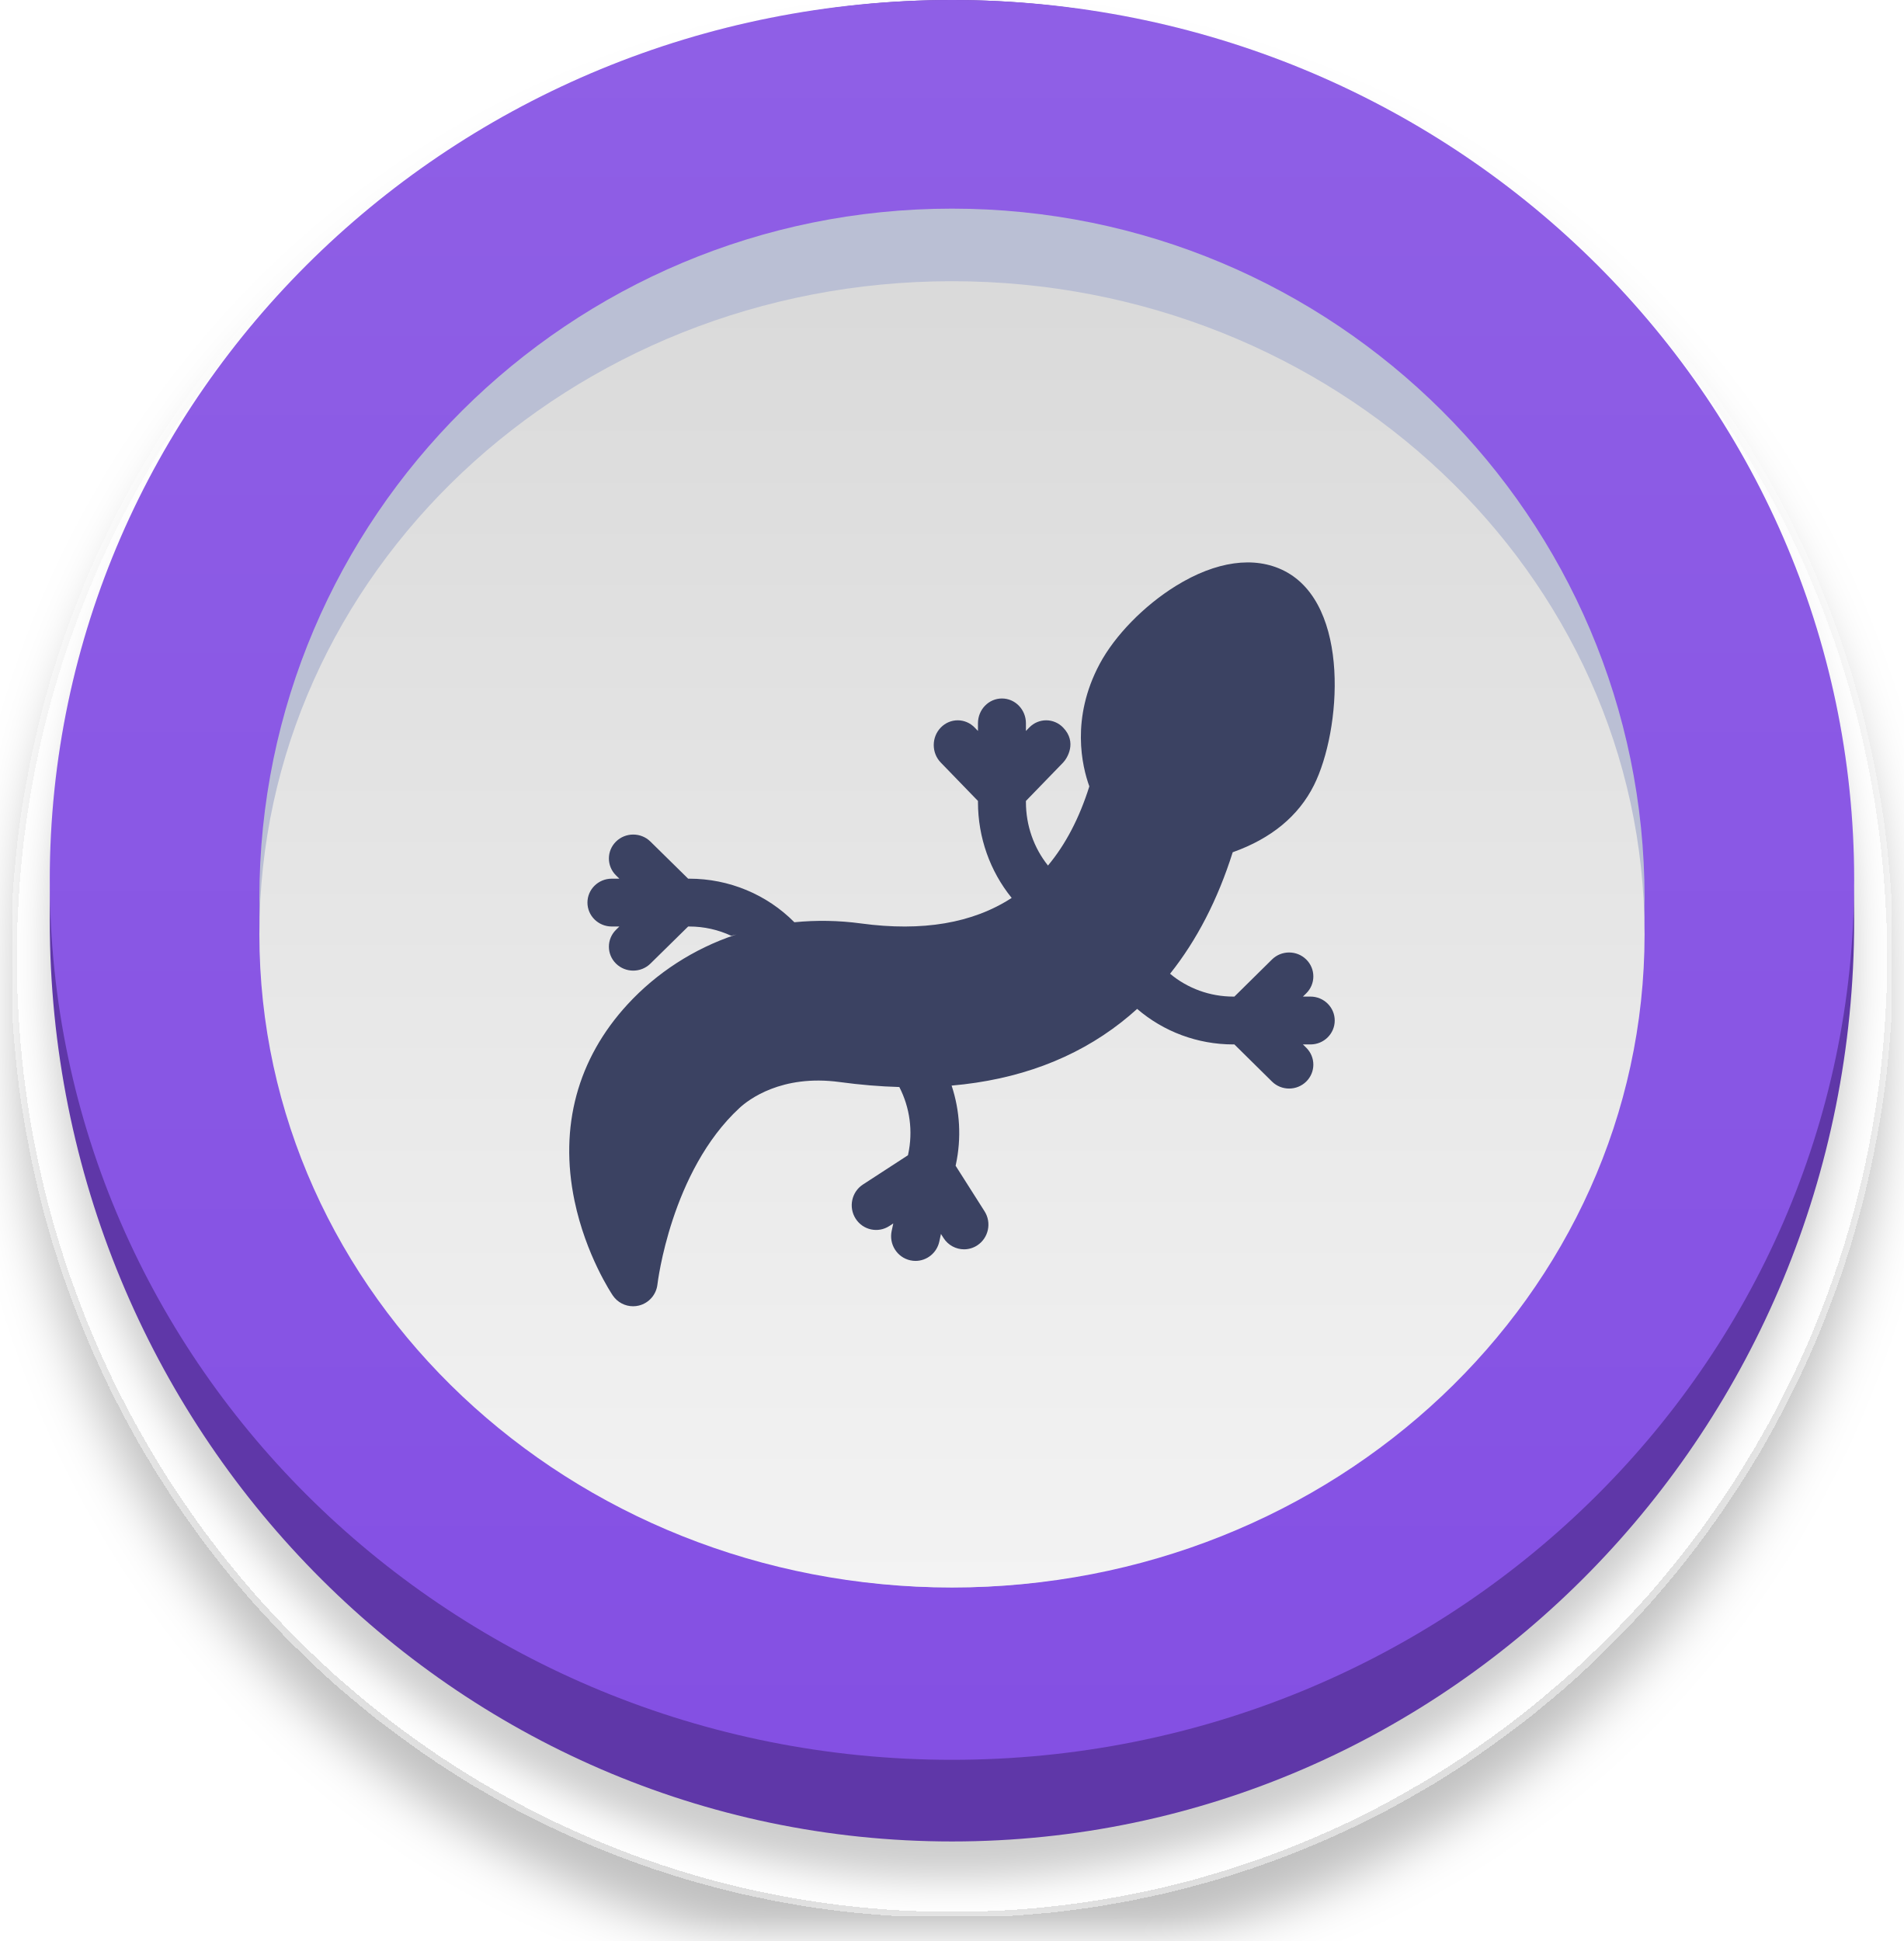
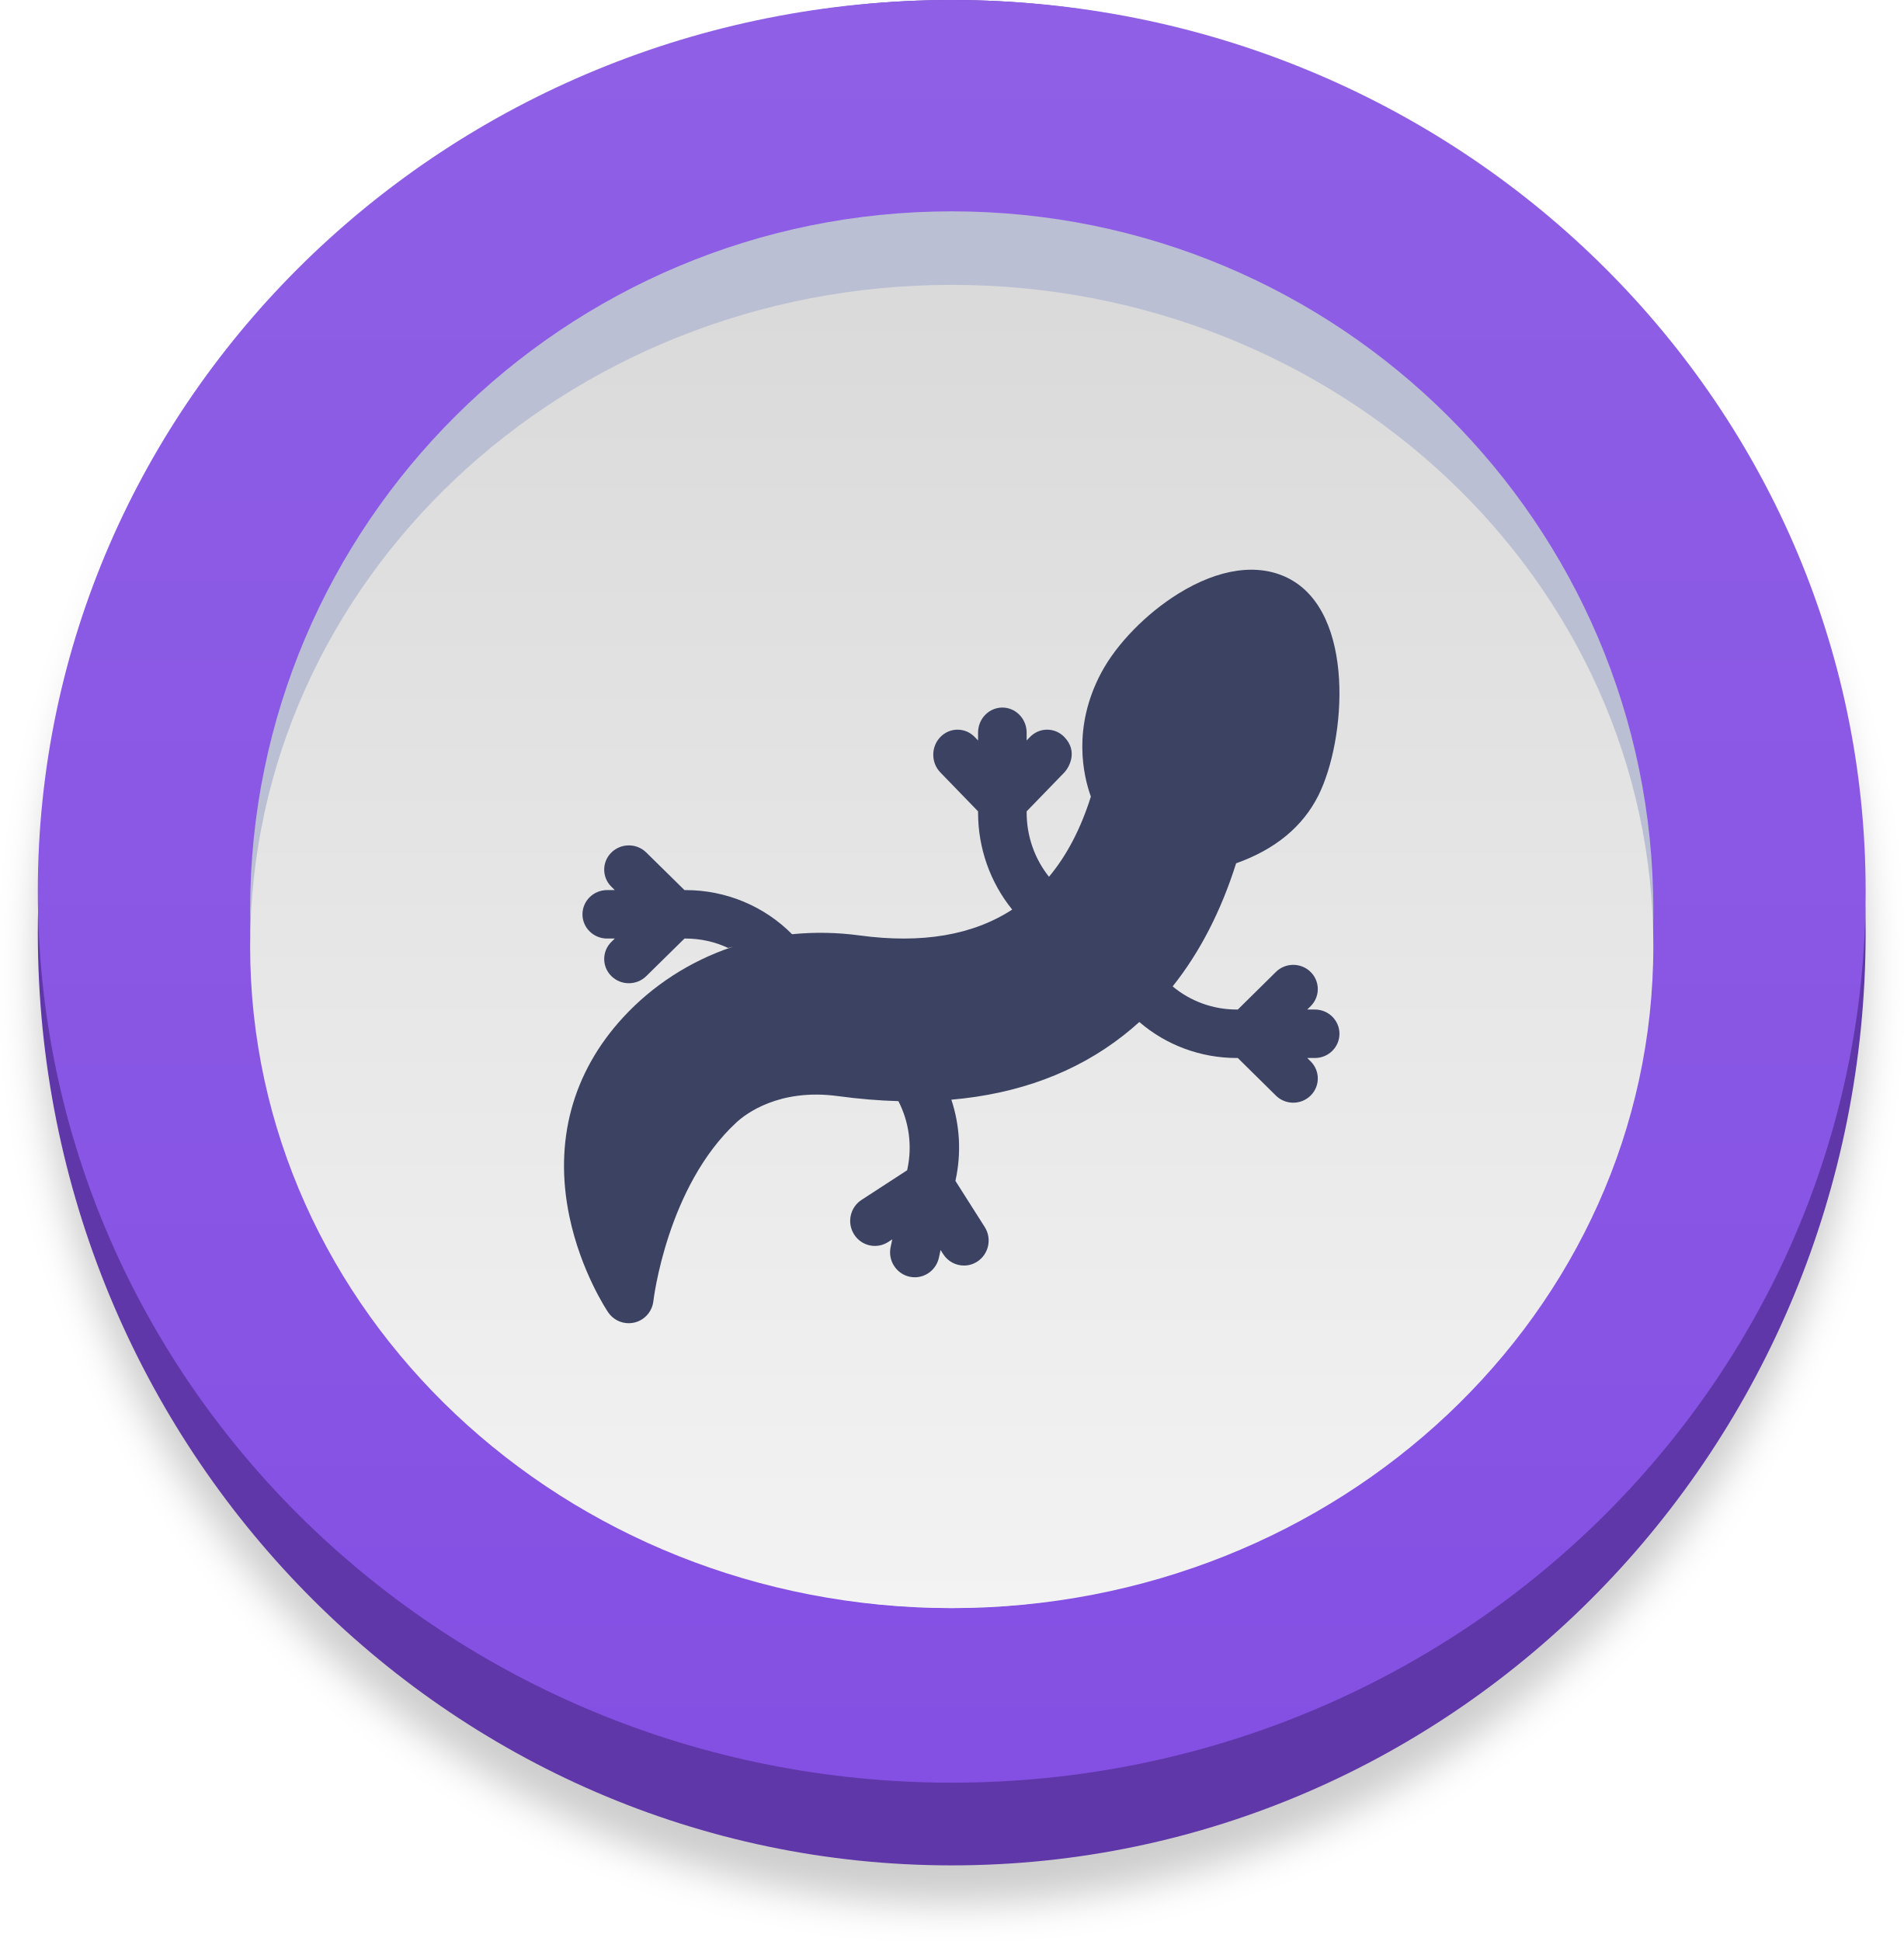
- <svg xmlns="http://www.w3.org/2000/svg" width="153" height="156" viewBox="0 0 153 156" fill="none">
-   <g filter="url(#filter0_d_0_1134)">
-     <g filter="url(#filter1_d_0_1134)">
-       <ellipse cx="76.5" cy="74" rx="72.5" ry="74" fill="#5F37A8" />
-     </g>
-     <ellipse cx="76.5" cy="70.719" rx="72.5" ry="70.719" fill="#834EE3" />
-     <ellipse cx="76.5" cy="70.719" rx="72.5" ry="70.719" fill="url(#paint0_linear_0_1134)" />
-     <ellipse cx="76.5" cy="72.177" rx="55.657" ry="55.409" fill="#BABFD4" />
-     <ellipse cx="76.5" cy="75.094" rx="55.657" ry="52.493" fill="url(#paint1_linear_0_1134)" />
-     <path fill-rule="evenodd" clip-rule="evenodd" d="M103.198 45.877C100.807 44.663 97.713 45.096 94.484 47.096C91.93 48.678 89.587 51.08 88.367 53.365C86.038 57.729 86.951 61.577 87.539 63.202C86.735 65.755 85.626 67.876 84.215 69.564C83.077 68.138 82.443 66.343 82.443 64.465V64.373L85.432 61.288C85.751 60.958 86.578 59.658 85.432 58.475C84.68 57.698 83.46 57.698 82.707 58.475L82.443 58.748V58.127C82.443 57.029 81.58 56.138 80.516 56.138C79.452 56.138 78.589 57.029 78.589 58.127V58.748L78.325 58.475C77.572 57.698 76.352 57.698 75.6 58.475C74.847 59.251 74.847 60.511 75.6 61.287L78.589 64.373V64.464C78.589 67.306 79.559 70.022 81.298 72.166C78.175 74.199 74.131 74.887 69.186 74.218C67.402 73.976 65.601 73.946 63.835 74.122C61.621 71.888 58.586 70.62 55.389 70.62H55.299L52.267 67.637C51.504 66.886 50.267 66.886 49.503 67.637C48.74 68.388 48.74 69.605 49.503 70.356L49.772 70.62H49.161C48.082 70.62 47.207 71.48 47.207 72.542C47.207 73.604 48.082 74.464 49.161 74.464H49.772L49.503 74.728C48.74 75.479 48.74 76.696 49.503 77.447C49.885 77.822 50.385 78.01 50.885 78.01C51.385 78.01 51.886 77.822 52.267 77.447L55.3 74.464H55.389C56.573 74.464 57.722 74.725 58.765 75.211C58.905 75.173 59.047 75.135 59.188 75.1C59.145 75.114 59.102 75.128 59.058 75.143C55.752 76.254 52.769 78.182 50.433 80.72C46.406 85.096 44.931 90.554 46.167 96.503C47.078 100.884 49.155 103.988 49.243 104.118C49.616 104.669 50.231 104.985 50.873 104.985C51.03 104.985 51.189 104.966 51.346 104.928C52.147 104.729 52.74 104.051 52.832 103.228C52.842 103.138 53.911 94.138 59.429 89.045C60.131 88.397 62.788 86.33 67.473 86.965C69.126 87.189 70.726 87.322 72.27 87.365C73.117 89.012 73.379 90.915 72.982 92.759L72.963 92.848L69.345 95.201C68.434 95.793 68.171 97.02 68.756 97.941C69.341 98.863 70.553 99.13 71.464 98.538L71.784 98.329L71.654 98.935C71.424 100.005 72.095 101.061 73.153 101.294C73.293 101.325 73.433 101.34 73.571 101.34C74.473 101.34 75.285 100.706 75.484 99.778L75.615 99.173L75.82 99.497C76.195 100.087 76.826 100.409 77.471 100.409C77.834 100.409 78.201 100.307 78.529 100.094C79.439 99.501 79.703 98.274 79.118 97.353L76.793 93.692L76.812 93.602C77.272 91.465 77.142 89.274 76.471 87.25C81.803 86.785 86.365 85.087 90.096 82.169C90.537 81.824 90.966 81.463 91.381 81.086C93.507 82.917 96.241 83.942 99.105 83.942H99.195L102.216 86.925C102.596 87.3 103.095 87.488 103.593 87.488C104.091 87.488 104.59 87.3 104.97 86.925C105.73 86.174 105.73 84.957 104.97 84.206L104.703 83.942H105.311C106.386 83.942 107.258 83.081 107.258 82.02C107.258 80.958 106.386 80.097 105.31 80.097H104.702L104.97 79.834C105.73 79.083 105.73 77.866 104.97 77.115C104.209 76.364 102.976 76.364 102.216 77.115L99.195 80.097H99.105C97.228 80.097 95.435 79.439 94.026 78.261C96.177 75.561 97.861 72.295 99.06 68.496C102.156 67.396 104.35 65.586 105.588 63.11C107.781 58.722 108.556 48.597 103.198 45.877Z" fill="#3B4262" />
+ <svg xmlns="http://www.w3.org/2000/svg" width="151" height="154" viewBox="0 0 151 154" fill="none">
+   <g filter="url(#filter0_d_0_1135)">
+     <ellipse cx="75.5" cy="74" rx="72.5" ry="74" fill="#5F37A8" />
  </g>
+   <ellipse cx="75.5" cy="70.719" rx="72.5" ry="70.719" fill="#834EE3" />
+   <ellipse cx="75.5" cy="70.719" rx="72.5" ry="70.719" fill="url(#paint0_linear_0_1135)" />
+   <ellipse cx="75.5" cy="72.177" rx="55.657" ry="55.409" fill="#BABFD4" />
+   <ellipse cx="75.5" cy="75.094" rx="55.657" ry="52.493" fill="url(#paint1_linear_0_1135)" />
+   <path fill-rule="evenodd" clip-rule="evenodd" d="M102.198 45.877C99.807 44.663 96.713 45.096 93.484 47.096C90.93 48.678 88.587 51.08 87.367 53.365C85.038 57.729 85.951 61.577 86.539 63.202C85.735 65.755 84.626 67.876 83.215 69.564C82.077 68.138 81.443 66.343 81.443 64.465V64.373L84.432 61.288C84.751 60.958 85.578 59.658 84.432 58.475C83.68 57.698 82.46 57.698 81.707 58.475L81.443 58.748V58.127C81.443 57.029 80.58 56.138 79.516 56.138C78.452 56.138 77.589 57.029 77.589 58.127V58.748L77.325 58.475C76.572 57.698 75.352 57.698 74.6 58.475C73.847 59.251 73.847 60.511 74.6 61.287L77.589 64.373V64.464C77.589 67.306 78.559 70.022 80.298 72.166C77.175 74.199 73.131 74.887 68.186 74.218C66.402 73.976 64.601 73.946 62.835 74.122C60.621 71.888 57.586 70.62 54.389 70.62H54.299L51.267 67.637C50.504 66.886 49.267 66.886 48.503 67.637C47.74 68.388 47.74 69.605 48.503 70.356L48.772 70.62H48.161C47.082 70.62 46.207 71.48 46.207 72.542C46.207 73.604 47.082 74.464 48.161 74.464H48.772L48.503 74.728C47.74 75.479 47.74 76.696 48.503 77.447C48.885 77.822 49.385 78.01 49.885 78.01C50.385 78.01 50.886 77.822 51.267 77.447L54.3 74.464H54.389C55.573 74.464 56.722 74.725 57.765 75.211C57.905 75.173 58.047 75.135 58.188 75.1C58.145 75.114 58.102 75.128 58.058 75.143C54.752 76.254 51.769 78.182 49.433 80.72C45.406 85.096 43.931 90.554 45.167 96.503C46.078 100.884 48.155 103.988 48.243 104.118C48.616 104.669 49.231 104.985 49.873 104.985C50.03 104.985 50.189 104.966 50.346 104.928C51.147 104.729 51.74 104.051 51.832 103.228C51.842 103.138 52.911 94.138 58.429 89.045C59.131 88.397 61.788 86.33 66.473 86.965C68.126 87.189 69.726 87.322 71.27 87.365C72.117 89.012 72.379 90.915 71.982 92.759L71.963 92.848L68.345 95.201C67.434 95.793 67.171 97.02 67.756 97.941C68.341 98.863 69.553 99.13 70.464 98.538L70.784 98.329L70.654 98.935C70.424 100.005 71.095 101.061 72.153 101.294C72.293 101.325 72.433 101.34 72.571 101.34C73.473 101.34 74.285 100.706 74.484 99.778L74.615 99.173L74.82 99.497C75.195 100.087 75.826 100.409 76.471 100.409C76.834 100.409 77.201 100.307 77.529 100.094C78.439 99.501 78.703 98.274 78.118 97.353L75.793 93.692L75.812 93.602C76.272 91.465 76.142 89.274 75.471 87.25C80.803 86.785 85.365 85.087 89.096 82.169C89.537 81.824 89.966 81.463 90.381 81.086C92.507 82.917 95.241 83.942 98.105 83.942H98.195L101.216 86.925C101.596 87.3 102.095 87.488 102.593 87.488C103.091 87.488 103.59 87.3 103.97 86.925C104.73 86.174 104.73 84.957 103.97 84.206L103.703 83.942H104.311C105.386 83.942 106.258 83.081 106.258 82.02C106.258 80.958 105.386 80.097 104.31 80.097H103.702L103.97 79.834C104.73 79.083 104.73 77.866 103.97 77.115C103.209 76.364 101.976 76.364 101.216 77.115L98.195 80.097H98.105C96.228 80.097 94.435 79.439 93.026 78.261C95.177 75.561 96.861 72.295 98.06 68.496C101.156 67.396 103.35 65.586 104.588 63.11C106.781 58.722 107.556 48.597 102.198 45.877Z" fill="#3B4262" />
  <defs>
-     <filter id="filter0_d_0_1134" x="0" y="0" width="153" height="156" filterUnits="userSpaceOnUse" color-interpolation-filters="sRGB">
-       <feFlood flood-opacity="0" result="BackgroundImageFix" />
-       <feColorMatrix in="SourceAlpha" type="matrix" values="0 0 0 0 0 0 0 0 0 0 0 0 0 0 0 0 0 0 127 0" result="hardAlpha" />
-       <feOffset dy="4" />
-       <feGaussianBlur stdDeviation="2" />
-       <feComposite in2="hardAlpha" operator="out" />
-       <feColorMatrix type="matrix" values="0 0 0 0 0 0 0 0 0 0 0 0 0 0 0 0 0 0 0.25 0" />
-       <feBlend mode="normal" in2="BackgroundImageFix" result="effect1_dropShadow_0_1134" />
-       <feBlend mode="normal" in="SourceGraphic" in2="effect1_dropShadow_0_1134" result="shape" />
-     </filter>
-     <filter id="filter1_d_0_1134" x="1" y="0" width="151" height="154" filterUnits="userSpaceOnUse" color-interpolation-filters="sRGB">
+     <filter id="filter0_d_0_1135" x="0" y="0" width="151" height="154" filterUnits="userSpaceOnUse" color-interpolation-filters="sRGB">
      <feFlood flood-opacity="0" result="BackgroundImageFix" />
      <feColorMatrix in="SourceAlpha" type="matrix" values="0 0 0 0 0 0 0 0 0 0 0 0 0 0 0 0 0 0 127 0" result="hardAlpha" />
      <feOffset dy="3" />
      <feGaussianBlur stdDeviation="1.5" />
      <feColorMatrix type="matrix" values="0 0 0 0 0 0 0 0 0 0 0 0 0 0 0 0 0 0 0.197 0" />
-       <feBlend mode="normal" in2="BackgroundImageFix" result="effect1_dropShadow_0_1134" />
-       <feBlend mode="normal" in="SourceGraphic" in2="effect1_dropShadow_0_1134" result="shape" />
+       <feBlend mode="normal" in2="BackgroundImageFix" result="effect1_dropShadow_0_1135" />
+       <feBlend mode="normal" in="SourceGraphic" in2="effect1_dropShadow_0_1135" result="shape" />
    </filter>
-     <linearGradient id="paint0_linear_0_1134" x1="4" y1="0" x2="4" y2="141.438" gradientUnits="userSpaceOnUse">
+     <linearGradient id="paint0_linear_0_1135" x1="3" y1="0" x2="3" y2="141.438" gradientUnits="userSpaceOnUse">
      <stop stop-color="white" stop-opacity="0.097" />
      <stop offset="1" stop-color="white" stop-opacity="0.01" />
    </linearGradient>
-     <linearGradient id="paint1_linear_0_1134" x1="131.234" y1="127.586" x2="131.234" y2="24.341" gradientUnits="userSpaceOnUse">
+     <linearGradient id="paint1_linear_0_1135" x1="130.234" y1="127.586" x2="130.234" y2="24.341" gradientUnits="userSpaceOnUse">
      <stop stop-color="#F3F3F3" />
      <stop offset="1" stop-color="#DADADA" />
    </linearGradient>
  </defs>
</svg>
